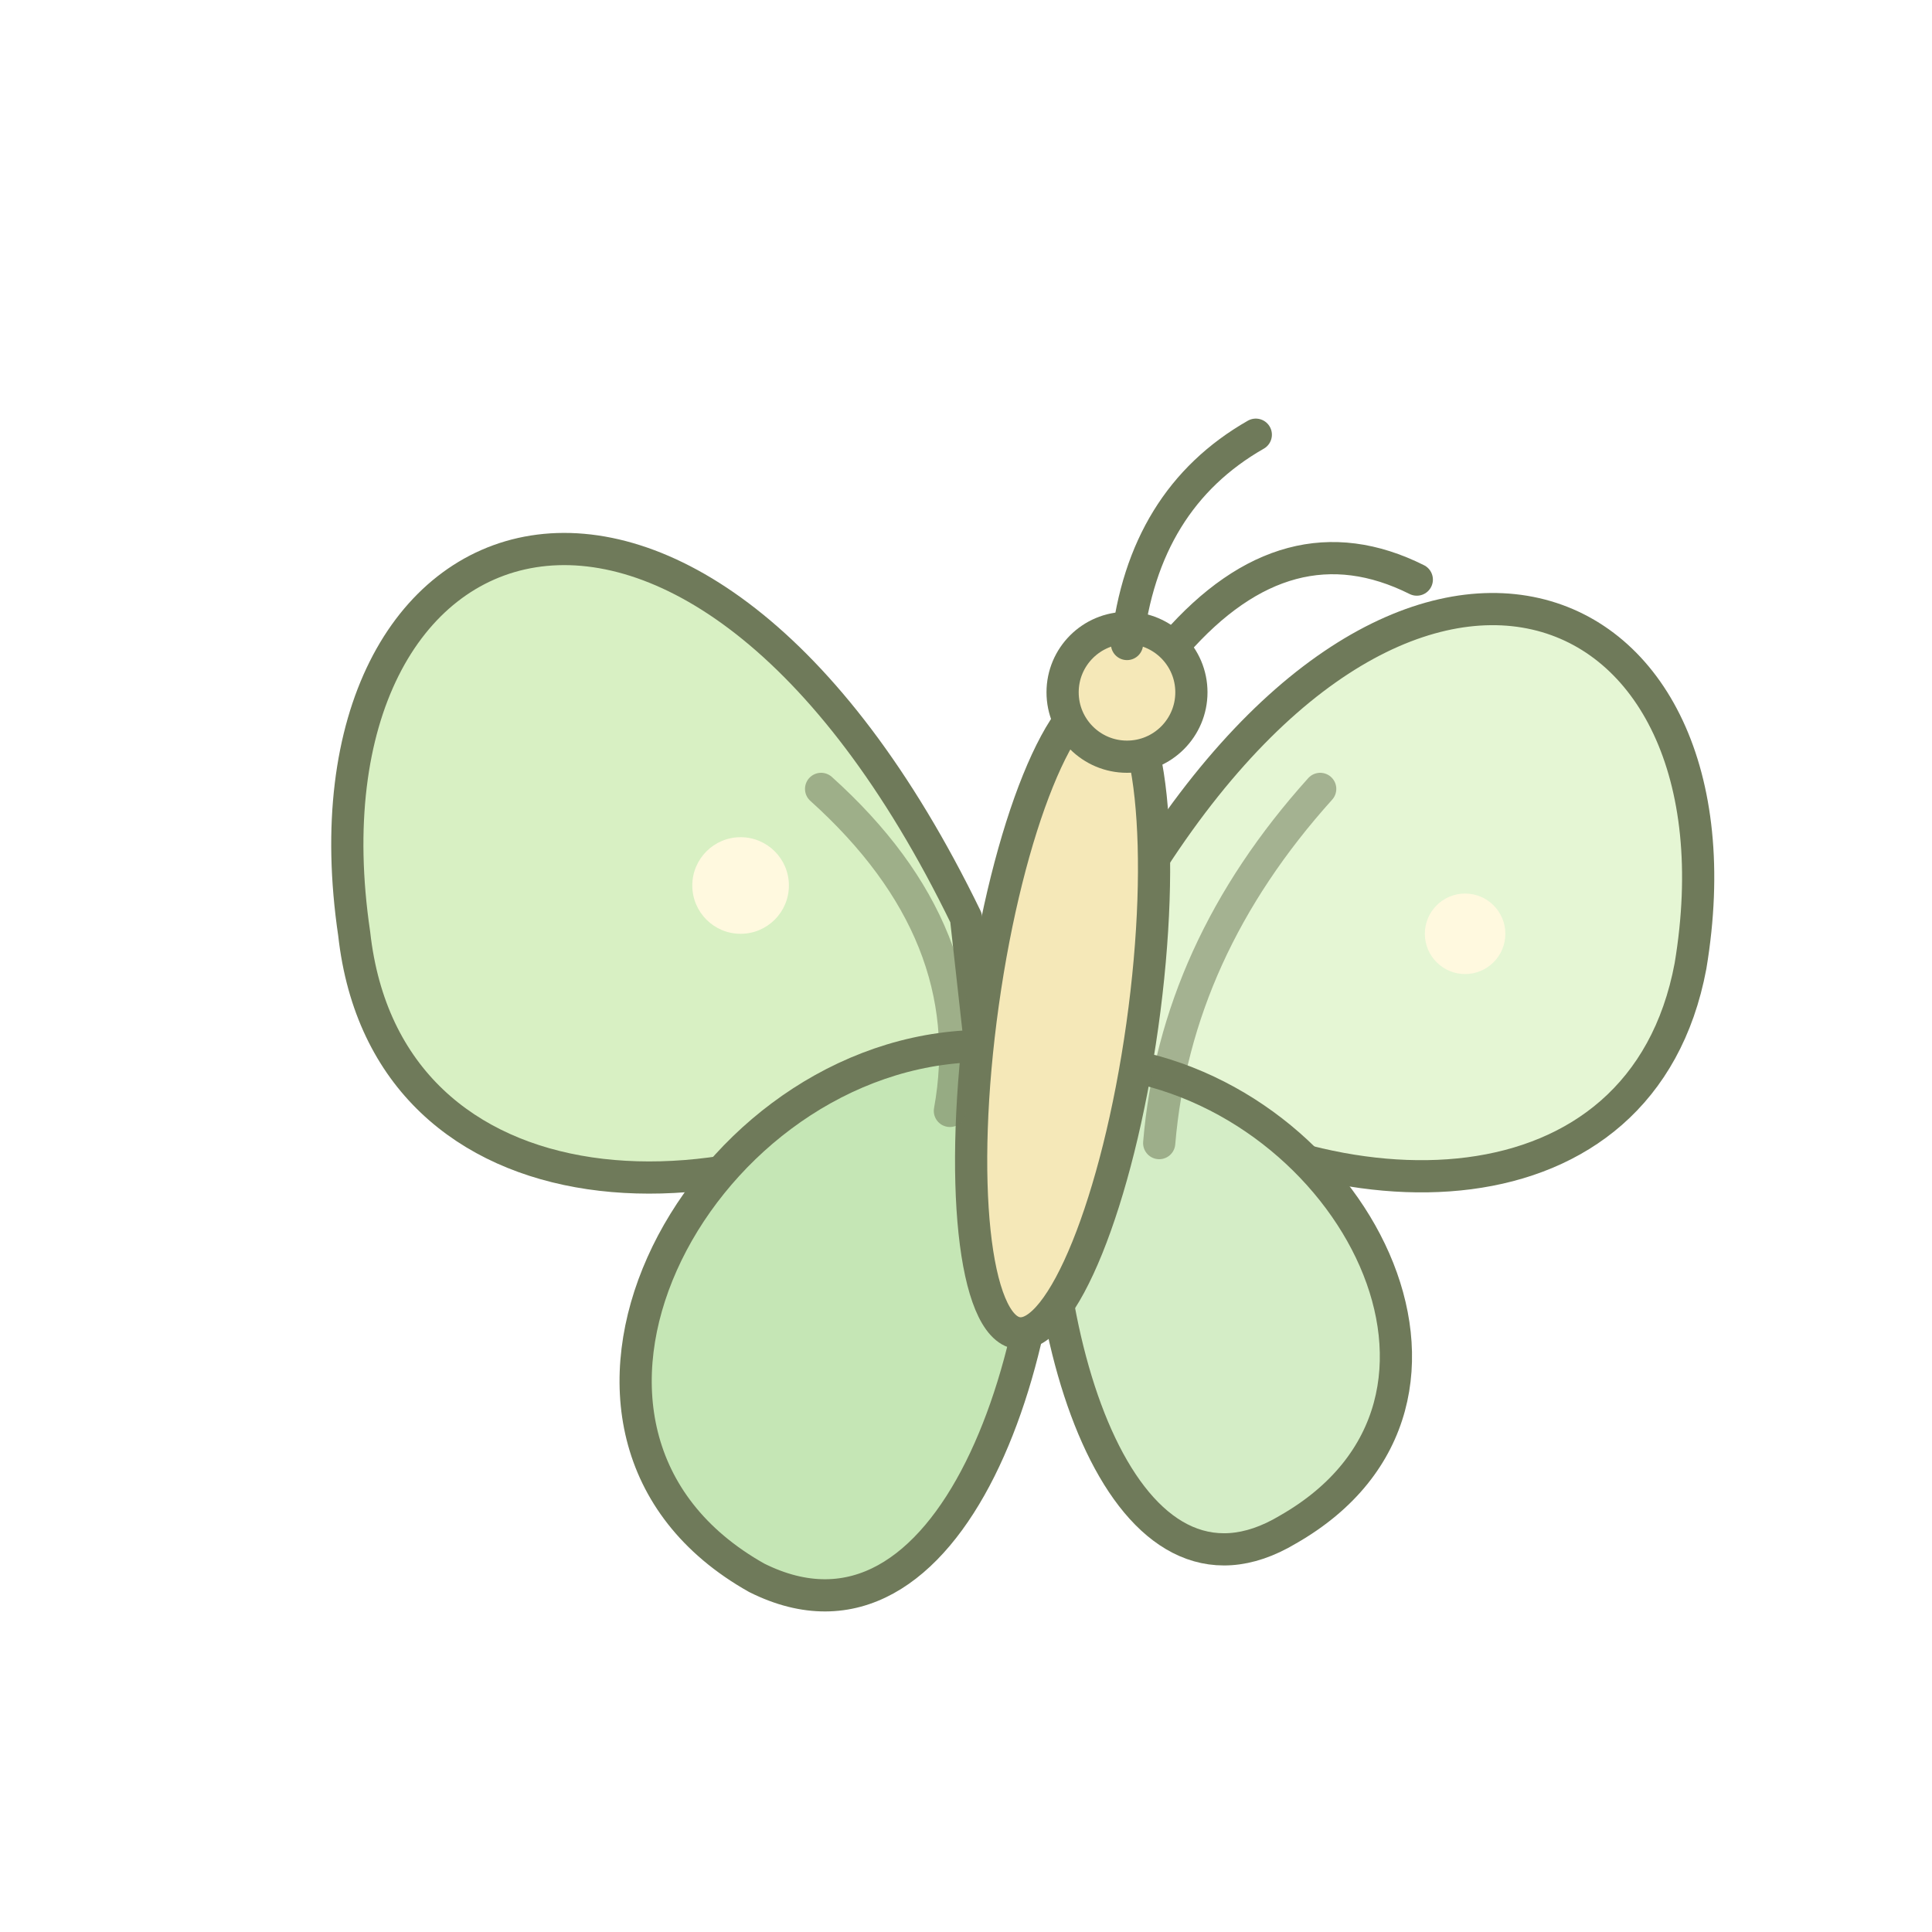
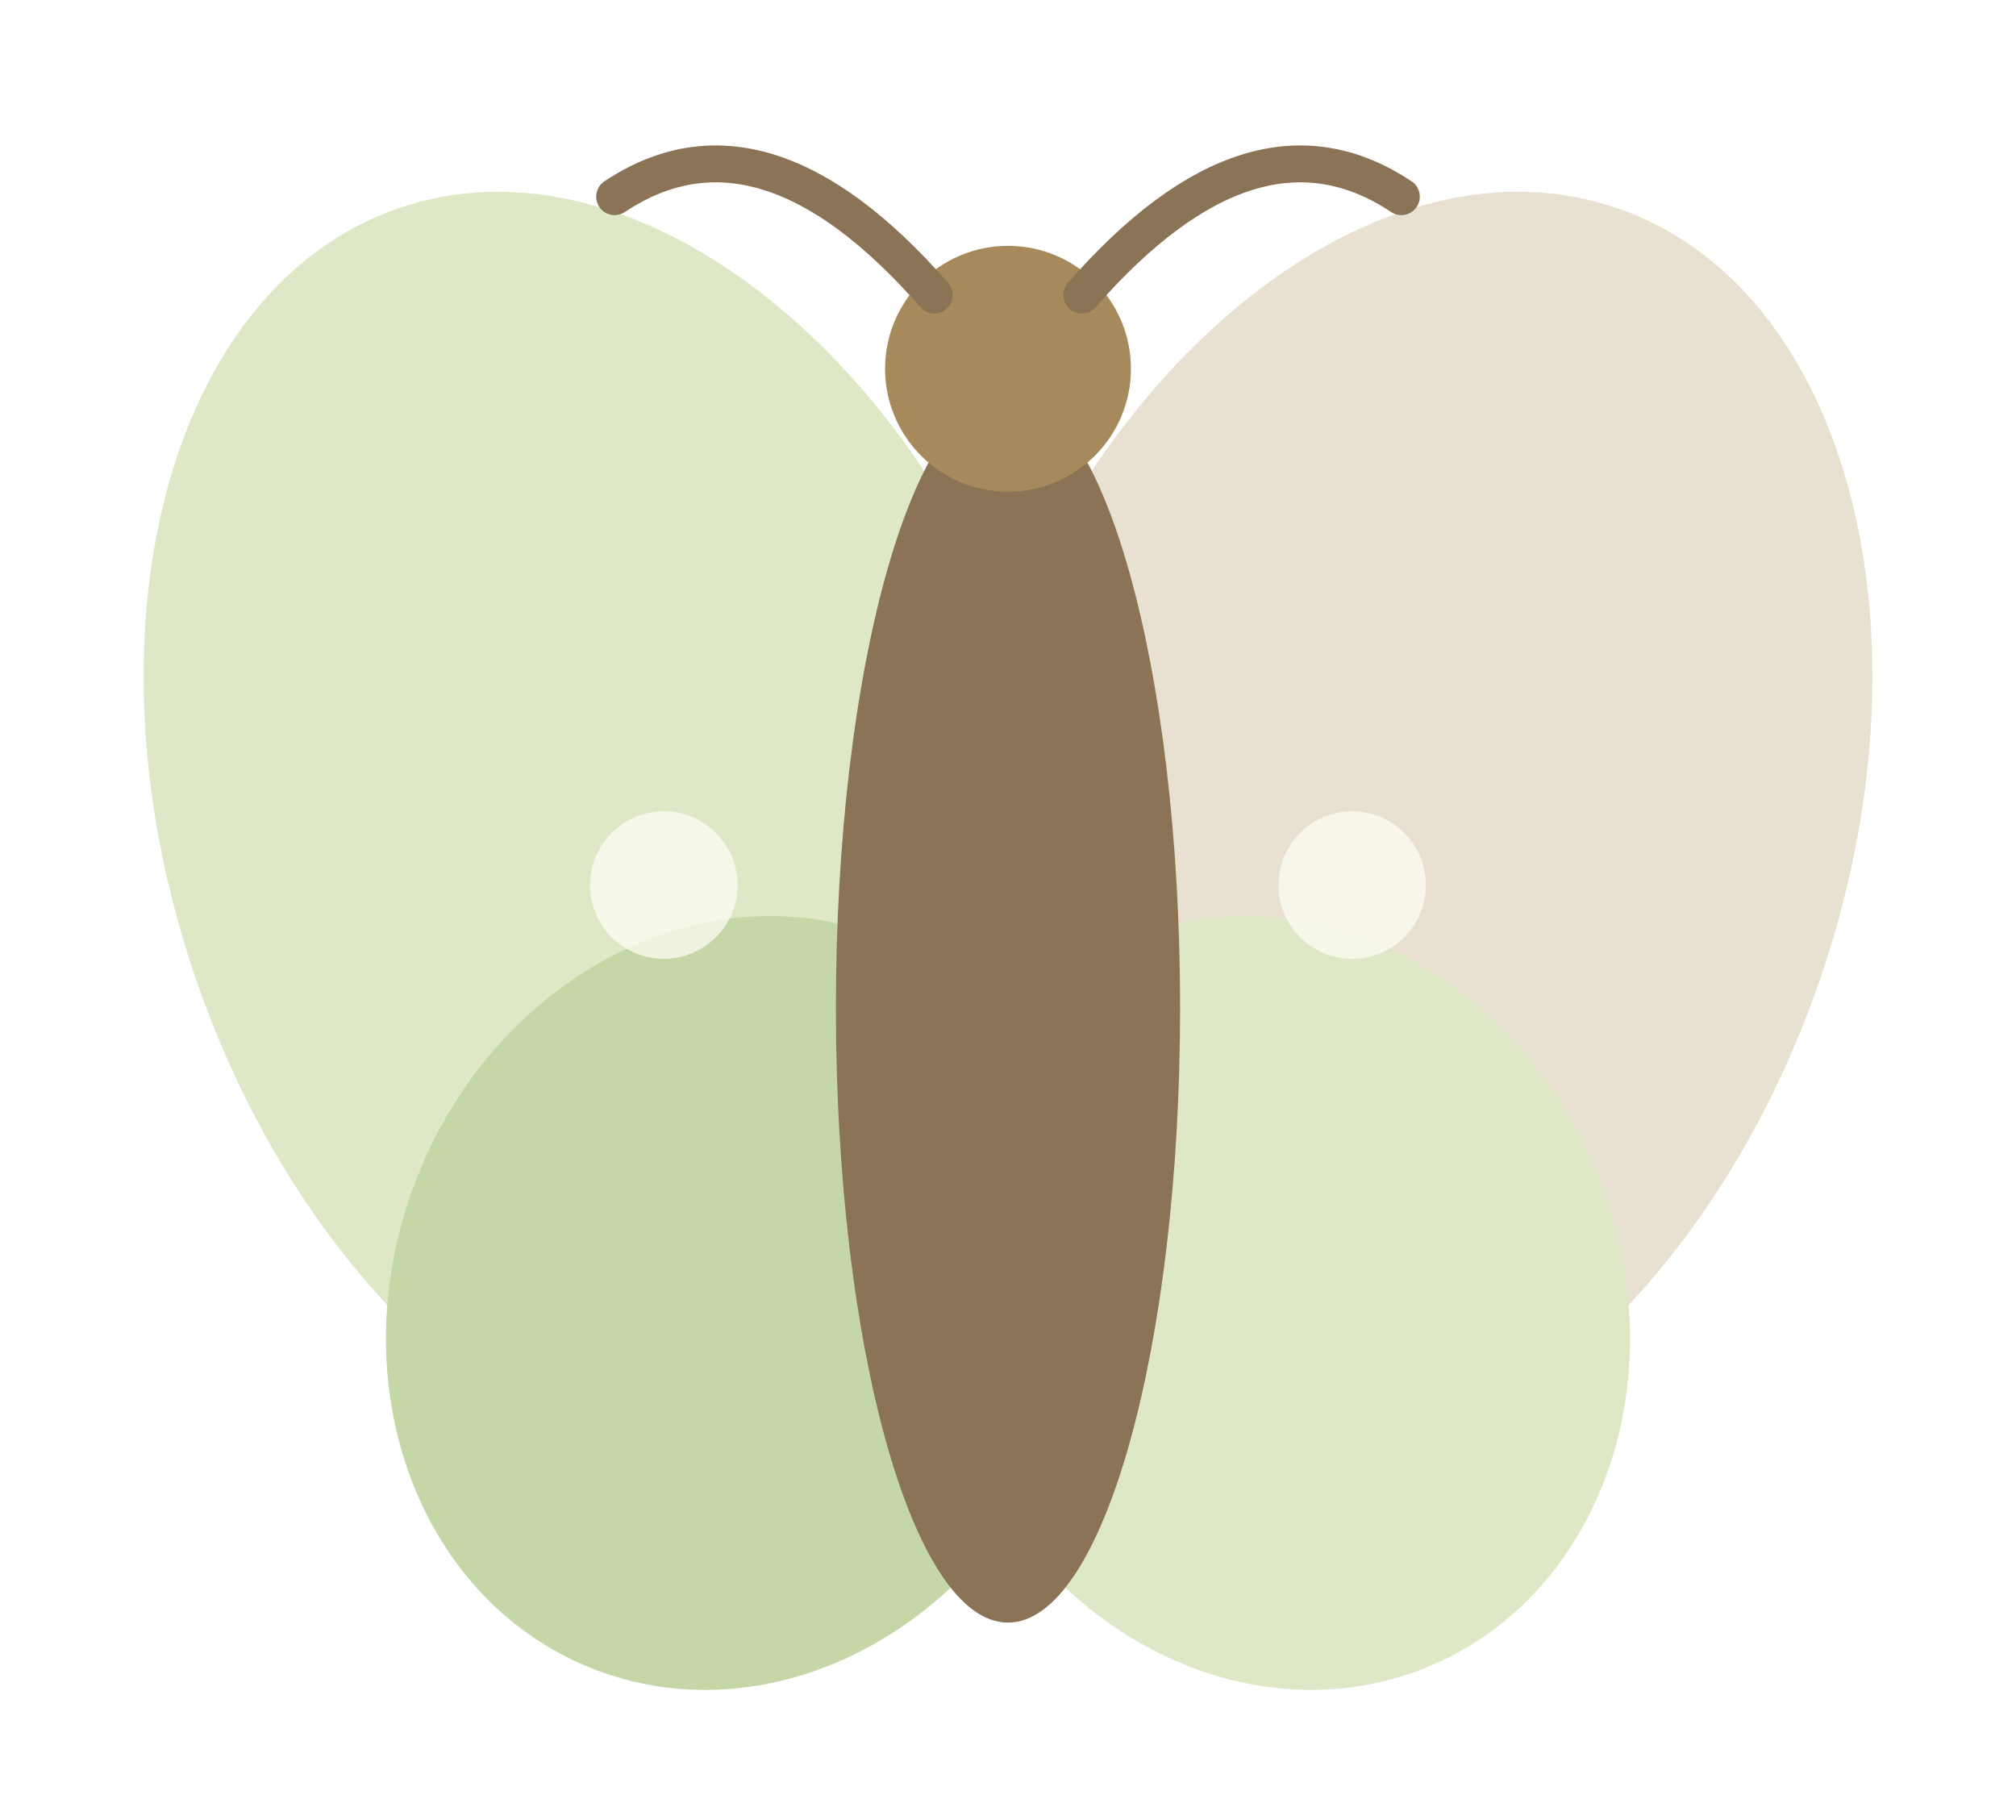
- <svg xmlns="http://www.w3.org/2000/svg" width="100%" viewBox="0 0 120 120">
-   <g stroke="#6f7a5a" stroke-width="2" stroke-linecap="round" stroke-linejoin="round">
-     <g id="wing-left">
-       <path d="M60 57C43 22 18 31 22 58c2 18 24 19 39 8Z" fill="#d8f0c3" />
-       <path d="M60 65C43 66 31 89 47 98c12 6 19-14 18-30Z" fill="#c5e6b5" />
-     </g>
-     <g id="wing-right">
-       <path d="M70 56c17-29 39-20 35 4-3 16-22 16-35 7Z" fill="#e5f6d4" />
-       <path d="M69 66c15 2 25 21 11 29-10 6-16-11-15-27Z" fill="#d4edc6" />
-     </g>
-     <ellipse cx="66" cy="63" rx="5" ry="20" fill="#f5e8b8" transform="rotate(8 66 63)" />
-     <circle cx="70" cy="43" r="4" fill="#f5e8b8" />
-     <path d="M73 40q7-8 15-4M70 40q1-9 8-13" fill="none" />
-     <circle cx="46" cy="55" r="3" fill="#fff9df" stroke="none" />
-     <circle cx="91" cy="58" r="2.5" fill="#fff9df" stroke="none" />
-     <path d="M51 49q10 9 8 20M82 49q-9 10-10 22" fill="none" opacity="0.55" />
-   </g>
+ <svg xmlns="http://www.w3.org/2000/svg" width="82" height="74" viewBox="0 0 82 74">
+   <ellipse cx="25" cy="34" rx="18" ry="27" fill="#dfe8c6" transform="rotate(-19 25 34)" />
+   <ellipse cx="57" cy="34" rx="18" ry="27" fill="#e8e0d0" transform="rotate(19 57 34)" />
+   <ellipse cx="30" cy="53" rx="14" ry="16" fill="#c5d7a6" transform="rotate(22 30 53)" />
+   <ellipse cx="52" cy="53" rx="14" ry="16" fill="#dfe8c6" transform="rotate(-22 52 53)" />
+   <ellipse cx="41" cy="41" rx="7" ry="25" fill="#8b7355" />
+   <circle cx="41" cy="15" r="5" fill="#a68a5c" />
+   <circle cx="27" cy="36" r="3" fill="#fffdf7" opacity="0.7" />
+   <circle cx="55" cy="36" r="3" fill="#fffdf7" opacity="0.7" />
+   <path d="M38 12Q31 4 25 8" fill="none" stroke="#8b7355" stroke-width="1.5" stroke-linecap="round" />
+   <path d="M44 12Q51 4 57 8" fill="none" stroke="#8b7355" stroke-width="1.5" stroke-linecap="round" />
</svg>
